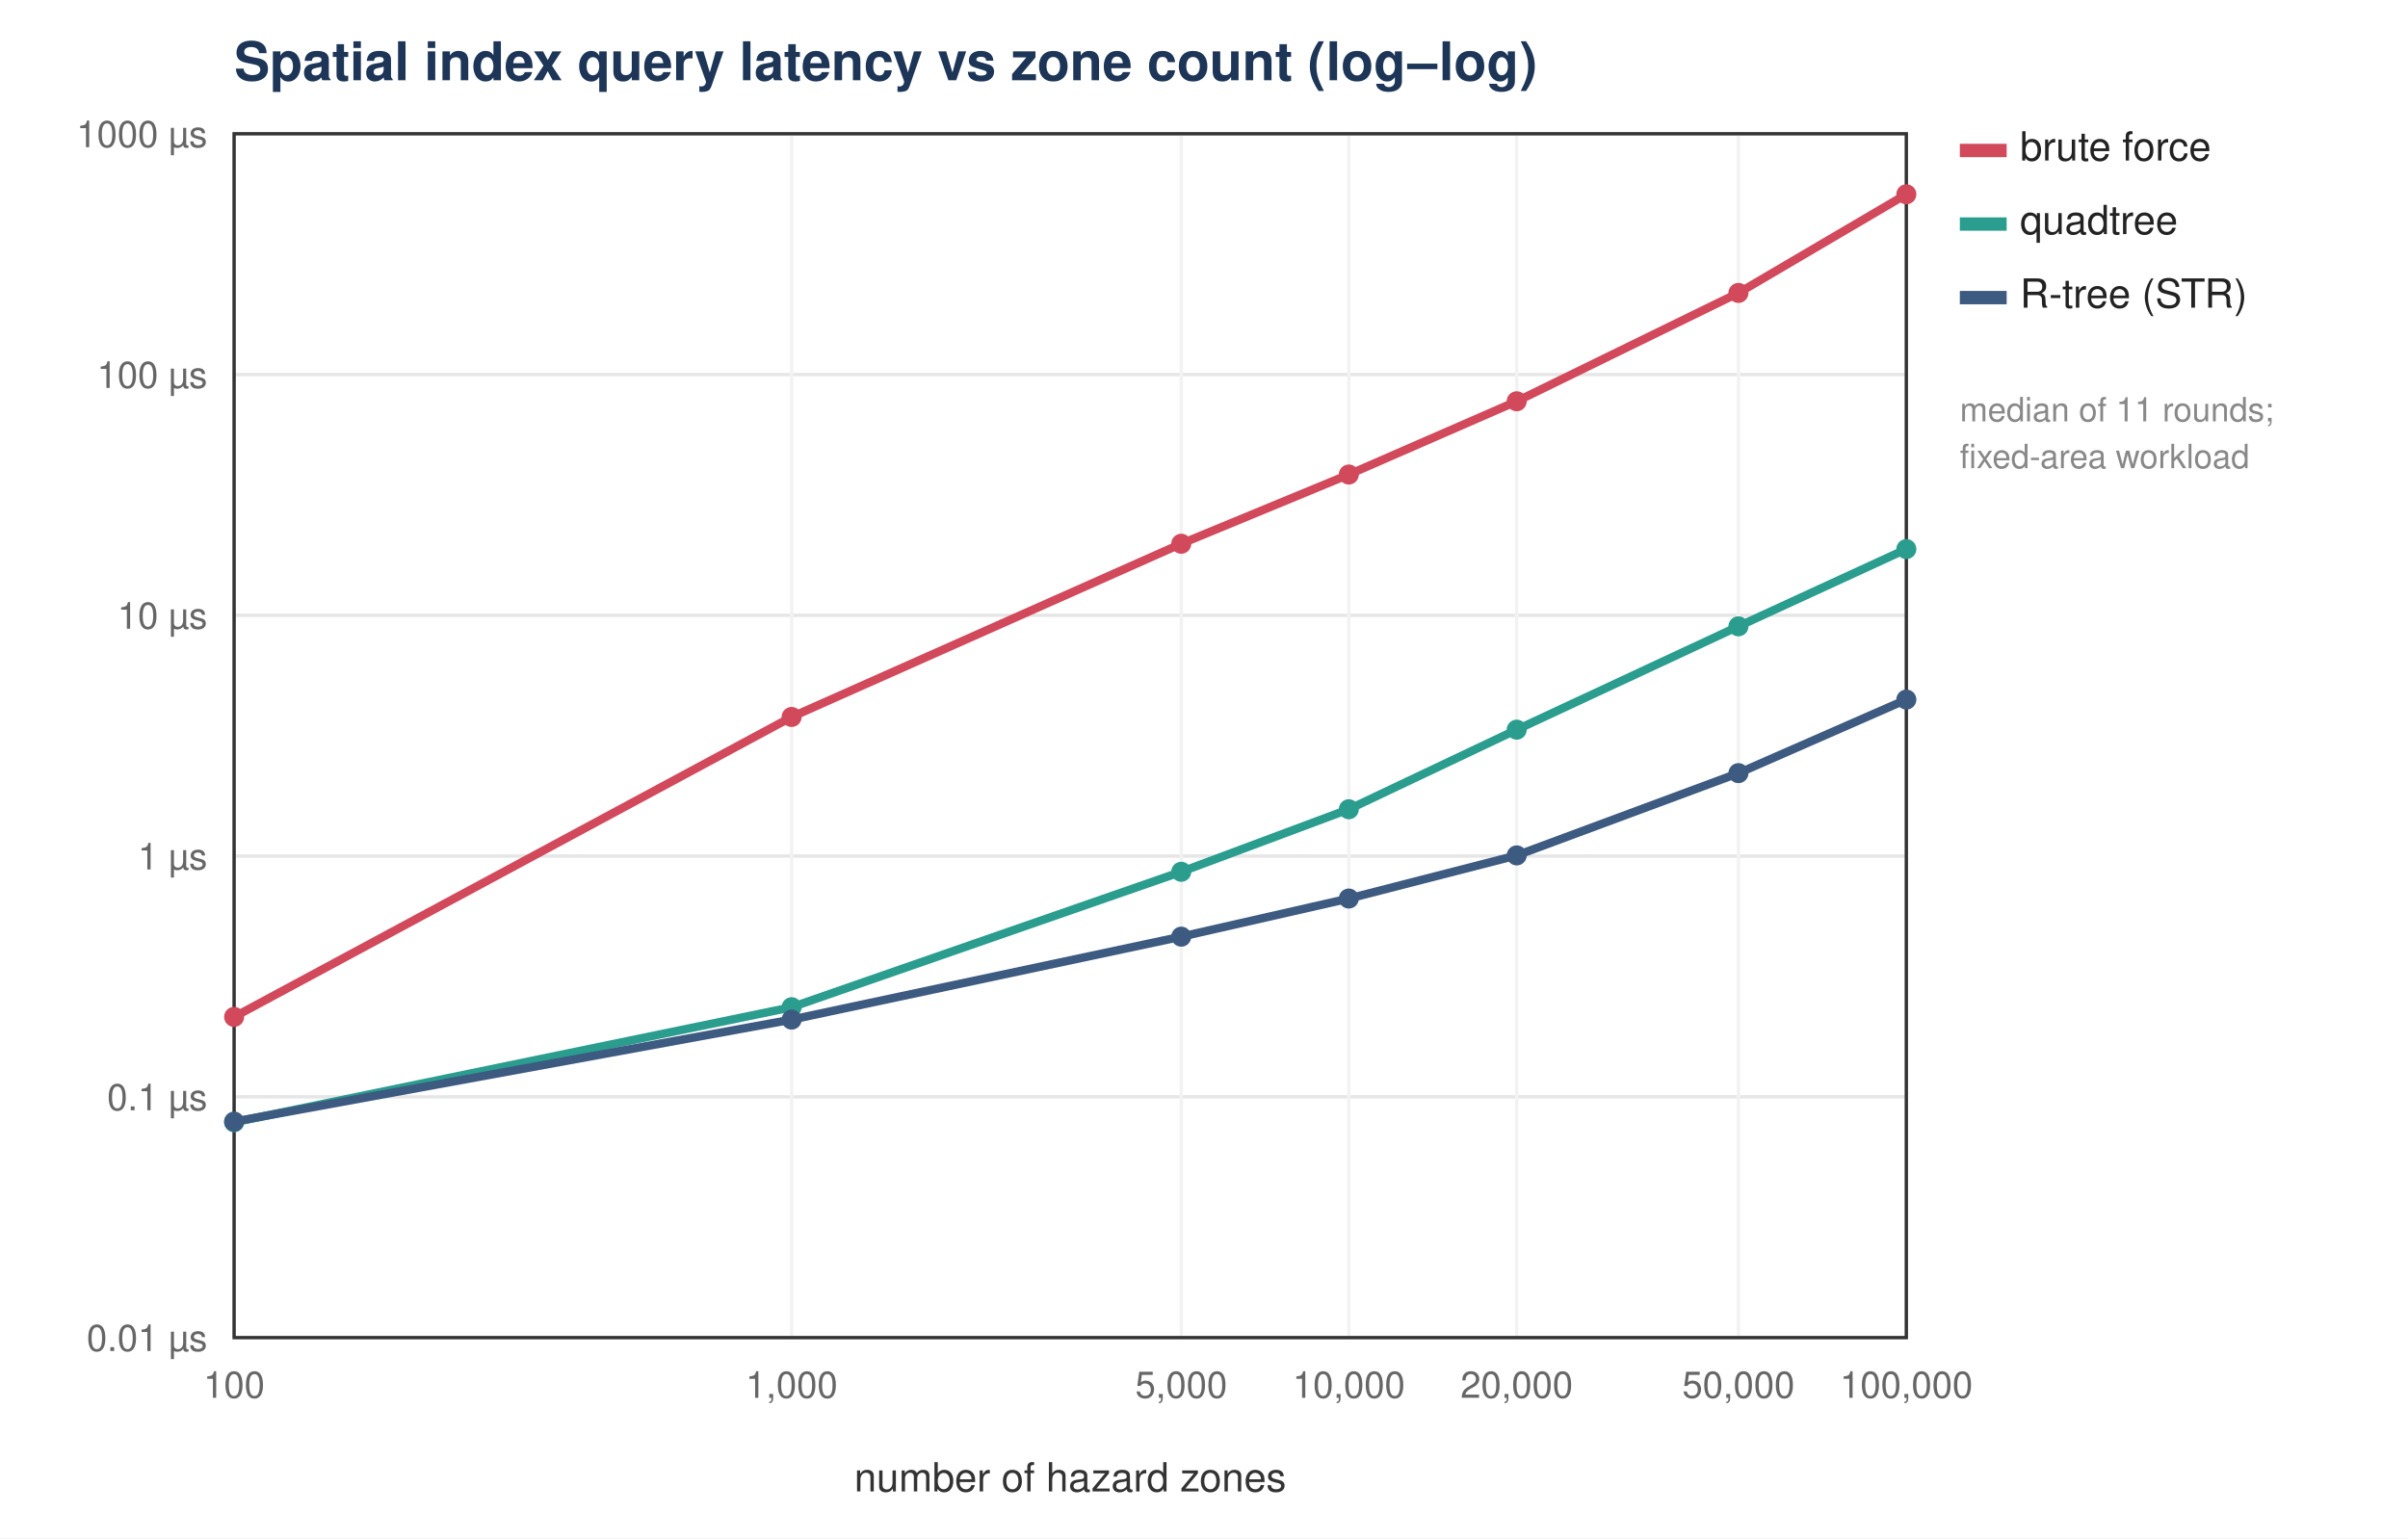
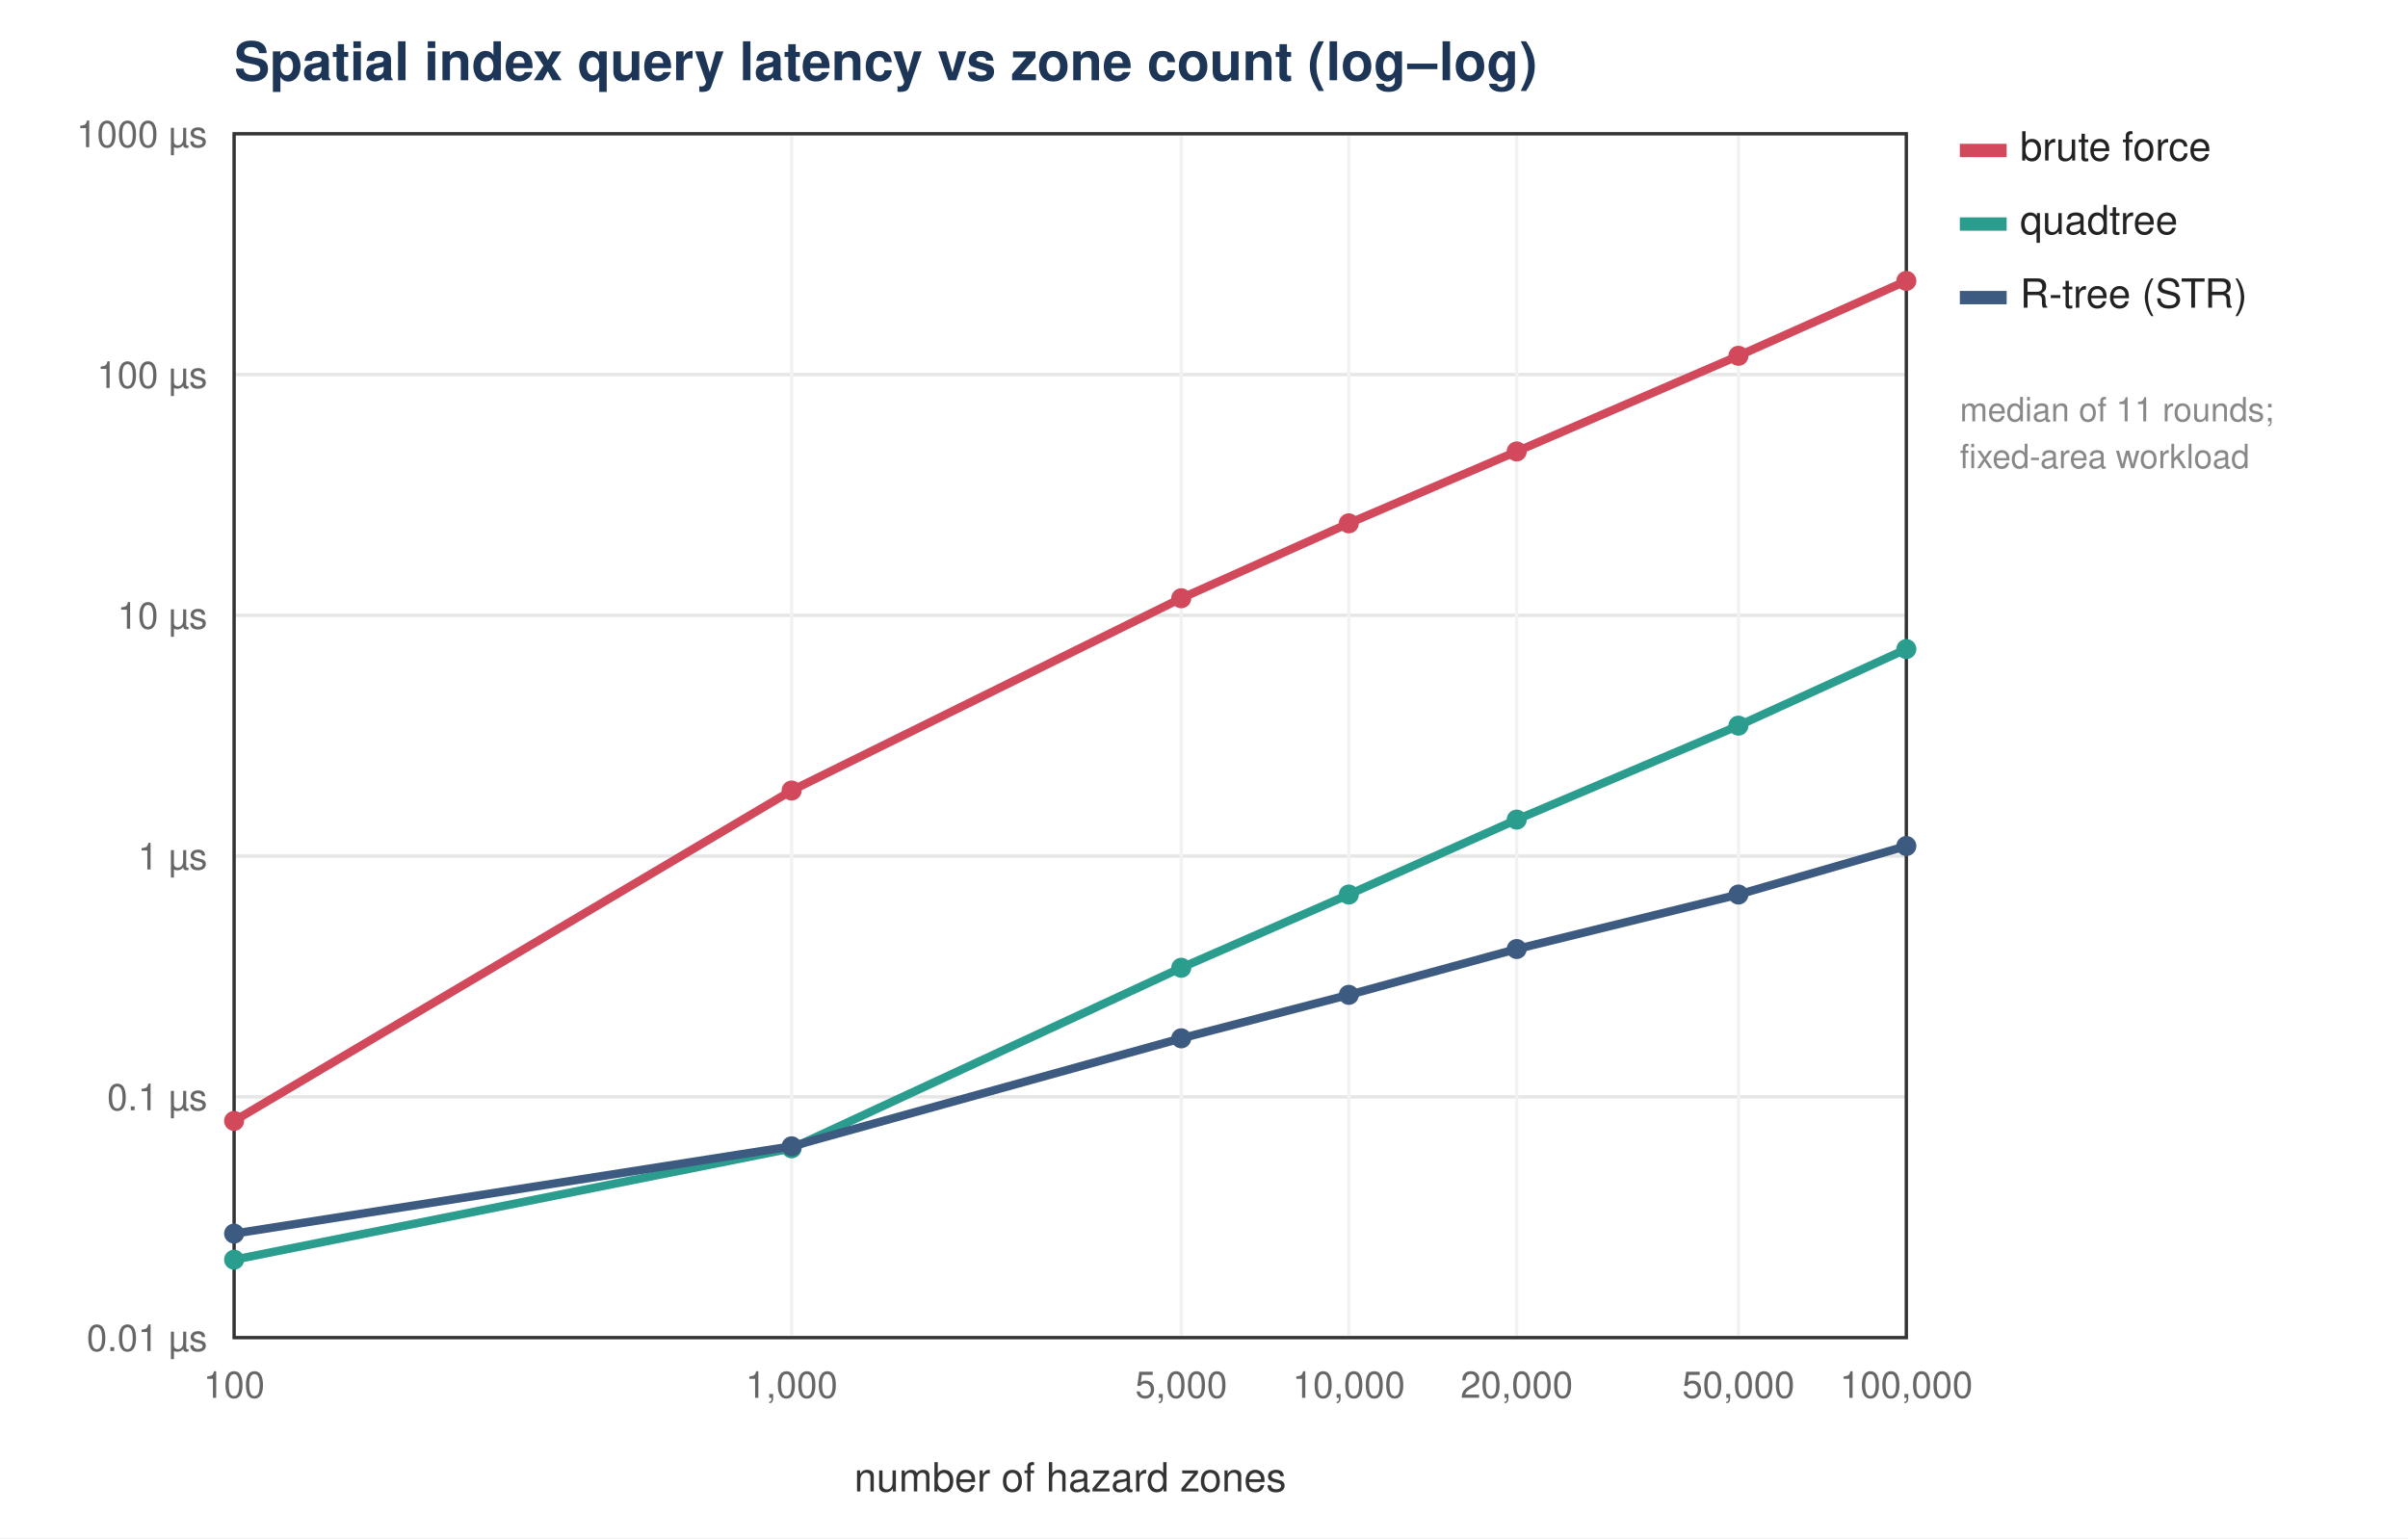
<svg xmlns="http://www.w3.org/2000/svg" viewBox="0 0 720 460" font-family="system-ui,Segoe UI,Helvetica,Arial,sans-serif">
  <rect width="720" height="460" fill="#ffffff" />
  <text x="70" y="24" font-size="16" font-weight="600" fill="#1d3557">Spatial index query latency vs zone count (log–log)</text>
  <line x1="70" y1="400.0" x2="570" y2="400.0" stroke="#e6e6e6" />
  <text x="62" y="404.0" font-size="11" fill="#666" text-anchor="end">0.01 µs</text>
  <line x1="70" y1="328.0" x2="570" y2="328.0" stroke="#e6e6e6" />
  <text x="62" y="332.0" font-size="11" fill="#666" text-anchor="end">0.1 µs</text>
  <line x1="70" y1="256.0" x2="570" y2="256.0" stroke="#e6e6e6" />
  <text x="62" y="260.0" font-size="11" fill="#666" text-anchor="end">1 µs</text>
  <line x1="70" y1="184.0" x2="570" y2="184.0" stroke="#e6e6e6" />
  <text x="62" y="188.0" font-size="11" fill="#666" text-anchor="end">10 µs</text>
  <line x1="70" y1="112.0" x2="570" y2="112.0" stroke="#e6e6e6" />
  <text x="62" y="116.0" font-size="11" fill="#666" text-anchor="end">100 µs</text>
  <line x1="70" y1="40.0" x2="570" y2="40.0" stroke="#e6e6e6" />
  <text x="62" y="44.0" font-size="11" fill="#666" text-anchor="end">1000 µs</text>
  <line x1="70.0" y1="40" x2="70.0" y2="400" stroke="#f2f2f2" />
  <text x="70.0" y="418.0" font-size="11" fill="#666" text-anchor="middle">100</text>
  <line x1="236.7" y1="40" x2="236.7" y2="400" stroke="#f2f2f2" />
  <text x="236.7" y="418.0" font-size="11" fill="#666" text-anchor="middle">1,000</text>
  <line x1="353.2" y1="40" x2="353.2" y2="400" stroke="#f2f2f2" />
  <text x="353.2" y="418.0" font-size="11" fill="#666" text-anchor="middle">5,000</text>
  <line x1="403.3" y1="40" x2="403.3" y2="400" stroke="#f2f2f2" />
  <text x="403.3" y="418.0" font-size="11" fill="#666" text-anchor="middle">10,000</text>
  <line x1="453.5" y1="40" x2="453.5" y2="400" stroke="#f2f2f2" />
  <text x="453.5" y="418.0" font-size="11" fill="#666" text-anchor="middle">20,000</text>
  <line x1="519.8" y1="40" x2="519.8" y2="400" stroke="#f2f2f2" />
  <text x="519.8" y="418.0" font-size="11" fill="#666" text-anchor="middle">50,000</text>
  <line x1="570.0" y1="40" x2="570.0" y2="400" stroke="#f2f2f2" />
  <text x="570.0" y="418.0" font-size="11" fill="#666" text-anchor="middle">100,000</text>
  <text x="320" y="446" font-size="12" fill="#333" text-anchor="middle">number of hazard zones</text>
  <rect x="70" y="40" width="500" height="360" fill="none" stroke="#333" />
-   <polyline points="70.0,304.1 236.7,214.4 353.2,162.6 403.3,141.9 453.5,120.0 519.8,87.6 570.0,58.1" fill="none" stroke="#d1495b" stroke-width="2.5" />
-   <circle cx="70.0" cy="304.1" r="3" fill="#d1495b" />
-   <circle cx="236.7" cy="214.4" r="3" fill="#d1495b" />
-   <circle cx="353.2" cy="162.6" r="3" fill="#d1495b" />
-   <circle cx="403.3" cy="141.9" r="3" fill="#d1495b" />
-   <circle cx="453.5" cy="120.0" r="3" fill="#d1495b" />
-   <circle cx="519.8" cy="87.6" r="3" fill="#d1495b" />
-   <circle cx="570.0" cy="58.1" r="3" fill="#d1495b" />
+   <polyline points="70.0,335.2 236.7,236.4 353.2,178.9 403.3,156.5 453.5,135.0 519.8,106.4 570.0,84.0" fill="none" stroke="#d1495b" stroke-width="2.5" />
+   <circle cx="70.0" cy="335.2" r="3" fill="#d1495b" />
+   <circle cx="236.7" cy="236.4" r="3" fill="#d1495b" />
+   <circle cx="353.2" cy="178.9" r="3" fill="#d1495b" />
+   <circle cx="403.3" cy="156.5" r="3" fill="#d1495b" />
+   <circle cx="453.5" cy="135.0" r="3" fill="#d1495b" />
+   <circle cx="519.8" cy="106.4" r="3" fill="#d1495b" />
+   <circle cx="570.0" cy="84.0" r="3" fill="#d1495b" />
  <rect x="586" y="43" width="14" height="4" fill="#d1495b" />
  <text x="604" y="48" font-size="12" fill="#222">brute force</text>
-   <polyline points="70.0,335.6 236.7,301.2 353.2,260.7 403.3,242.0 453.5,218.2 519.8,187.3 570.0,164.2" fill="none" stroke="#2a9d8f" stroke-width="2.5" />
-   <circle cx="70.0" cy="335.6" r="3" fill="#2a9d8f" />
-   <circle cx="236.7" cy="301.2" r="3" fill="#2a9d8f" />
-   <circle cx="353.2" cy="260.7" r="3" fill="#2a9d8f" />
-   <circle cx="403.3" cy="242.0" r="3" fill="#2a9d8f" />
-   <circle cx="453.5" cy="218.2" r="3" fill="#2a9d8f" />
-   <circle cx="519.8" cy="187.3" r="3" fill="#2a9d8f" />
-   <circle cx="570.0" cy="164.2" r="3" fill="#2a9d8f" />
+   <polyline points="70.0,376.7 236.7,343.4 353.2,289.4 403.3,267.5 453.5,245.1 519.8,217.0 570.0,194.1" fill="none" stroke="#2a9d8f" stroke-width="2.5" />
+   <circle cx="70.0" cy="376.7" r="3" fill="#2a9d8f" />
+   <circle cx="236.7" cy="343.4" r="3" fill="#2a9d8f" />
+   <circle cx="353.2" cy="289.4" r="3" fill="#2a9d8f" />
+   <circle cx="403.3" cy="267.5" r="3" fill="#2a9d8f" />
+   <circle cx="453.5" cy="245.1" r="3" fill="#2a9d8f" />
+   <circle cx="519.8" cy="217.0" r="3" fill="#2a9d8f" />
+   <circle cx="570.0" cy="194.1" r="3" fill="#2a9d8f" />
  <rect x="586" y="65" width="14" height="4" fill="#2a9d8f" />
  <text x="604" y="70" font-size="12" fill="#222">quadtree</text>
-   <polyline points="70.0,335.4 236.7,304.9 353.2,280.1 403.3,268.7 453.5,255.8 519.8,231.2 570.0,209.2" fill="none" stroke="#3d5a80" stroke-width="2.5" />
-   <circle cx="70.0" cy="335.4" r="3" fill="#3d5a80" />
-   <circle cx="236.7" cy="304.9" r="3" fill="#3d5a80" />
-   <circle cx="353.2" cy="280.1" r="3" fill="#3d5a80" />
-   <circle cx="403.3" cy="268.7" r="3" fill="#3d5a80" />
-   <circle cx="453.5" cy="255.8" r="3" fill="#3d5a80" />
-   <circle cx="519.8" cy="231.2" r="3" fill="#3d5a80" />
-   <circle cx="570.0" cy="209.2" r="3" fill="#3d5a80" />
+   <polyline points="70.0,368.9 236.7,342.8 353.2,310.5 403.3,297.5 453.5,283.8 519.8,267.5 570.0,253.0" fill="none" stroke="#3d5a80" stroke-width="2.5" />
+   <circle cx="70.0" cy="368.9" r="3" fill="#3d5a80" />
+   <circle cx="236.7" cy="342.8" r="3" fill="#3d5a80" />
+   <circle cx="353.2" cy="310.5" r="3" fill="#3d5a80" />
+   <circle cx="403.3" cy="297.5" r="3" fill="#3d5a80" />
+   <circle cx="453.5" cy="283.8" r="3" fill="#3d5a80" />
+   <circle cx="519.8" cy="267.5" r="3" fill="#3d5a80" />
+   <circle cx="570.0" cy="253.0" r="3" fill="#3d5a80" />
  <rect x="586" y="87" width="14" height="4" fill="#3d5a80" />
  <text x="604" y="92" font-size="12" fill="#222">R-tree (STR)</text>
  <text x="586" y="126" font-size="10" fill="#888">median of 11 rounds;</text>
  <text x="586" y="140" font-size="10" fill="#888">fixed-area workload</text>
</svg>
